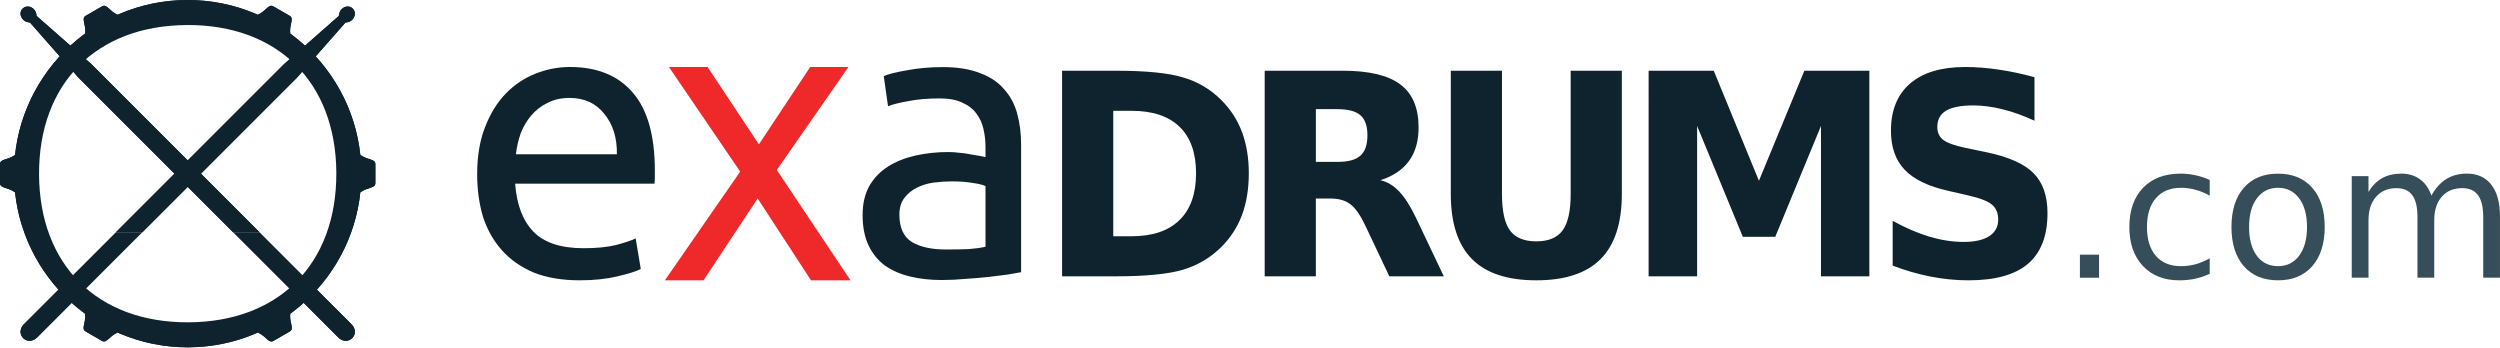
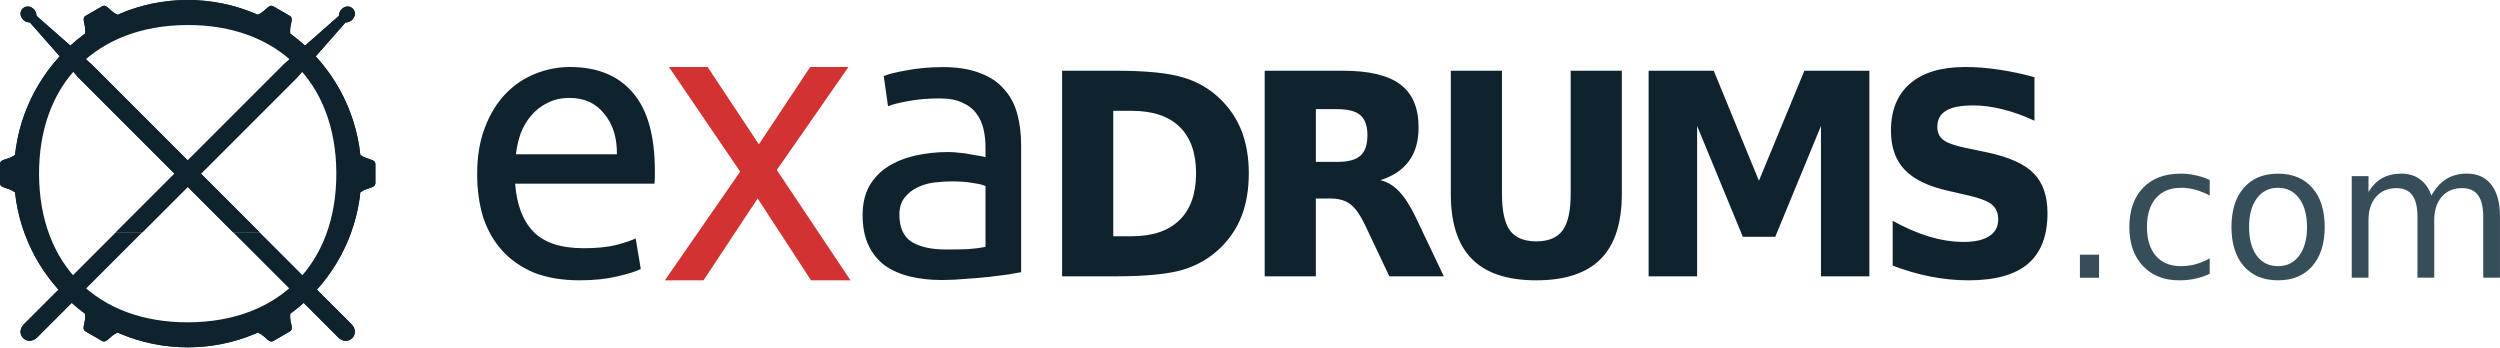
<svg xmlns="http://www.w3.org/2000/svg" width="77.524mm" height="10.77mm" viewBox="0 0 274.69 38.161" id="svg2" version="1.1">
  <defs id="defs4" />
  <g id="layer1" transform="translate(-26.29131,-275.1365)">
    <g transform="matrix(0.7479059,0,0,0.7479059,21.12031,50.75018)" id="text4190" style="font-style:normal;font-weight:normal;font-size:50px;line-height:125%;font-family:sans-serif;letter-spacing:70px;word-spacing:0px;fill:#0e232e;fill-opacity:1;stroke:none;stroke-width:1px;stroke-linecap:butt;stroke-linejoin:miter;stroke-opacity:1">
      <path id="path4151" style="font-style:normal;font-variant:normal;font-weight:normal;font-stretch:normal;font-size:57.5px;font-family:Ubuntu;-inkscape-font-specification:Ubuntu;letter-spacing:70px;fill:#0e232e;fill-opacity:1" d="m 77.015,325.618 q 0,-3.967 1.15,-6.9 1.15,-2.99 3.047,-4.945 1.897,-1.955 4.37,-2.933 2.473,-0.978 5.06,-0.978 6.037,0 9.258,3.795 3.22,3.737 3.22,11.443 0,0.345 0,0.92 0,0.517 -0.058,0.978 H 82.593 q 0.345,4.657 2.703,7.072 2.357,2.415 7.36,2.415 2.817,0 4.715,-0.46 1.955,-0.517 2.932,-0.978 l 0.748,4.485 q -0.978,0.517 -3.45,1.093 -2.415,0.575 -5.52,0.575 -3.91,0 -6.785,-1.15 -2.817,-1.208 -4.657,-3.277 -1.84,-2.07 -2.76,-4.888 -0.863,-2.875 -0.863,-6.268 z m 20.527,-2.933 q 0.058,-3.623 -1.84,-5.923 -1.84,-2.357 -5.117,-2.357 -1.84,0 -3.277,0.748 -1.38,0.69 -2.357,1.84 -0.978,1.15 -1.552,2.645 -0.517,1.495 -0.69,3.047 z" />
      <path id="path4153" style="font-style:normal;font-variant:normal;font-weight:normal;font-stretch:normal;font-size:57.5px;font-family:Ubuntu;-inkscape-font-specification:Ubuntu;letter-spacing:70px;fill:#0e232e;fill-opacity:1" d="m 145.888,336.672 q 1.897,0 3.335,-0.058 1.495,-0.115 2.473,-0.345 v -8.912 q -0.575,-0.287 -1.897,-0.46 -1.265,-0.23 -3.105,-0.23 -1.208,0 -2.587,0.172 -1.323,0.172 -2.473,0.748 -1.093,0.517 -1.84,1.495 -0.748,0.92 -0.748,2.473 0,2.875 1.84,4.025 1.84,1.093 5.003,1.093 z m -0.46,-26.795 q 3.22,0 5.405,0.863 2.243,0.805 3.565,2.357 1.38,1.495 1.955,3.623 0.575,2.07 0.575,4.6 v 18.688 q -0.69,0.115 -1.955,0.345 -1.208,0.172 -2.76,0.345 -1.552,0.172 -3.393,0.287 -1.782,0.172 -3.565,0.172 -2.53,0 -4.657,-0.517 -2.127,-0.517 -3.68,-1.61 -1.552,-1.15 -2.415,-2.99 -0.863,-1.84 -0.863,-4.428 0,-2.473 0.978,-4.255 1.035,-1.782 2.76,-2.875 1.725,-1.093 4.025,-1.61 2.3,-0.517 4.83,-0.517 0.805,0 1.667,0.115 0.863,0.058 1.61,0.23 0.805,0.115 1.38,0.23 0.575,0.115 0.805,0.172 v -1.495 q 0,-1.323 -0.287,-2.587 -0.287,-1.323 -1.035,-2.3 -0.748,-1.035 -2.07,-1.61 -1.265,-0.632 -3.335,-0.632 -2.645,0 -4.657,0.403 -1.955,0.345 -2.933,0.748 l -0.632,-4.428 q 1.035,-0.46 3.45,-0.863 2.415,-0.46 5.232,-0.46 z" />
    </g>
    <path id="path4162" d="m 242.209,282.499 c 1.197,0 2.429,0.095 3.695,0.287 1.266,0.182 2.574,0.46 3.927,0.833 v 4.781 c -1.197,-0.555 -2.366,-0.975 -3.505,-1.257 -1.139,-0.282 -2.213,-0.424 -3.226,-0.424 -1.343,0 -2.336,0.193 -2.979,0.576 -0.642,0.383 -0.965,0.978 -0.965,1.785 0,0.605 0.214,1.08 0.643,1.423 0.438,0.333 1.227,0.621 2.366,0.863 l 2.395,0.498 c 2.424,0.504 4.146,1.271 5.168,2.3 1.022,1.029 1.534,2.492 1.534,4.389 0,2.491 -0.715,4.347 -2.146,5.568 -1.421,1.21 -3.598,1.816 -6.528,1.816 -1.382,0 -2.768,-0.136 -4.16,-0.408 -1.392,-0.272 -2.785,-0.676 -4.177,-1.21 v -4.918 c 1.392,0.767 2.736,1.346 4.03,1.74 1.304,0.383 2.561,0.576 3.768,0.576 1.227,0 2.165,-0.213 2.817,-0.636 0.652,-0.424 0.98,-1.029 0.98,-1.816 0,-0.706 -0.225,-1.251 -0.673,-1.634 -0.438,-0.383 -1.319,-0.726 -2.643,-1.029 l -2.174,-0.5 c -2.181,-0.484 -3.777,-1.255 -4.79,-2.314 -1.003,-1.059 -1.505,-2.488 -1.505,-4.283 0,-2.249 0.701,-3.979 2.103,-5.189 1.402,-1.21 3.418,-1.816 6.046,-1.816 z m -99.22,0.408 h 5.929 c 3.31,0 5.772,0.248 7.388,0.742 1.626,0.484 3.019,1.311 4.177,2.481 1.022,1.019 1.781,2.194 2.278,3.526 0.496,1.331 0.744,2.839 0.744,4.524 0,1.705 -0.248,3.229 -0.744,4.57 -0.496,1.331 -1.256,2.505 -2.278,3.524 -1.168,1.17 -2.57,2.003 -4.205,2.497 -1.635,0.484 -4.089,0.726 -7.36,0.726 h -5.929 z m 22.261,0 h 8.586 c 2.872,0 4.974,0.501 6.308,1.499 1.343,0.999 2.016,2.576 2.016,4.735 0,1.493 -0.35,2.72 -1.051,3.678 -0.691,0.958 -1.739,1.664 -3.141,2.118 0.769,0.182 1.456,0.594 2.059,1.24 0.613,0.635 1.231,1.604 1.854,2.905 l 3.052,6.415 h -5.986 l -2.658,-5.613 c -0.535,-1.13 -1.081,-1.902 -1.635,-2.315 -0.545,-0.414 -1.274,-0.621 -2.19,-0.621 h -1.592 v 8.549 h -5.622 z m 20.45,0 h 5.622 v 13.543 c 0,1.866 0.292,3.201 0.876,4.008 0.594,0.797 1.557,1.197 2.89,1.197 1.343,0 2.308,-0.4 2.892,-1.197 0.594,-0.807 0.891,-2.142 0.891,-4.008 V 282.907 h 5.621 v 13.543 c 0,3.198 -0.773,5.578 -2.321,7.142 -1.548,1.563 -3.909,2.345 -7.083,2.345 -3.164,0 -5.52,-0.781 -7.068,-2.345 -1.548,-1.563 -2.321,-3.944 -2.321,-7.142 z m 21.735,0 h 7.156 l 4.965,12.091 4.993,-12.091 h 7.141 v 22.59 H 226.373 v -16.522 l -5.023,12.18 h -3.563 l -5.023,-12.18 v 16.522 h -5.33 z m -36.562,4.223 v 5.795 h 2.365 c 1.178,0 2.02,-0.227 2.527,-0.681 0.516,-0.454 0.774,-1.2 0.774,-2.239 0,-1.029 -0.258,-1.764 -0.774,-2.208 -0.506,-0.444 -1.349,-0.666 -2.527,-0.666 z m -22.261,0.182 v 13.783 h 2.014 c 2.297,0 4.05,-0.591 5.257,-1.771 1.217,-1.18 1.826,-2.895 1.826,-5.144 0,-2.239 -0.604,-3.943 -1.811,-5.113 -1.207,-1.17 -2.965,-1.755 -5.272,-1.755 z" style="fill:#0e232e;fill-opacity:1;stroke:none;stroke-width:0.963;stroke-linecap:round;stroke-linejoin:round;stroke-miterlimit:4;stroke-dasharray:none;stroke-dashoffset:0;stroke-opacity:1" />
    <g aria-label="x" id="text841" style="font-size:44.728px;line-height:125%;font-family:sans-serif;-inkscape-font-specification:sans-serif;text-align:center;letter-spacing:0px;word-spacing:0px;text-anchor:middle;fill:#ef2929;fill-opacity:1;stroke:none;stroke-width:4.193px;stroke-linecap:butt;stroke-linejoin:miter;stroke-opacity:1">
-       <path id="path838" style="font-style:normal;font-variant:normal;font-weight:normal;font-stretch:normal;font-family:FreeSans;-inkscape-font-specification:FreeSans;fill:#ef2929;fill-opacity:1;stroke:none;stroke-width:4.193px" d="m 99.791,282.498 7.828,11.496 -8.275,11.941 h 4.25 l 5.947,-8.99 5.859,8.99 h 4.34 l -8.096,-12.121 7.871,-11.316 h -4.203 l -5.637,8.498 -5.635,-8.498 z" />
+       <path id="path838" style="font-style:normal;font-variant:normal;font-weight:normal;font-stretch:normal;font-family:FreeSans;-inkscape-font-specification:FreeSans;fill:#d23232;fill-opacity:1;stroke:none;stroke-width:4.193px" d="m 99.791,282.498 7.828,11.496 -8.275,11.941 h 4.25 l 5.947,-8.99 5.859,8.99 h 4.34 l -8.096,-12.121 7.871,-11.316 h -4.203 l -5.637,8.498 -5.635,-8.498 z" />
    </g>
    <g aria-label=".com" id="text840" style="font-size:10px;line-height:125%;font-family:sans-serif;-inkscape-font-specification:sans-serif;text-align:center;letter-spacing:0px;word-spacing:0px;text-anchor:middle;fill:#364e59;stroke:#000000;stroke-width:0.938px;stroke-linecap:butt;stroke-linejoin:miter;stroke-opacity:1;fill-opacity:1" transform="matrix(2.040815,0,0,2.040815,50.32755,-345.403)">
      <path id="path848" style="fill:#364e59;fill-opacity:1;stroke:none;stroke-width:0.938px" d="m 105.613,313.414 c -0.853,0 -1.524,0.257 -2.016,0.768 -0.488,0.511 -0.732,1.212 -0.732,2.104 0,0.879 0.242,1.578 0.727,2.096 0.485,0.518 1.139,0.775 1.963,0.775 0.303,0 0.589,-0.029 0.855,-0.088 0.27,-0.059 0.531,-0.146 0.781,-0.264 v -0.83 c -0.254,0.14 -0.51,0.247 -0.768,0.318 -0.254,0.068 -0.511,0.102 -0.771,0.102 -0.583,0 -1.035,-0.183 -1.357,-0.551 -0.322,-0.371 -0.482,-0.891 -0.482,-1.559 0,-0.667 0.16,-1.185 0.482,-1.553 0.322,-0.371 0.775,-0.557 1.357,-0.557 0.26,0 0.518,0.036 0.771,0.107 0.257,0.068 0.514,0.173 0.768,0.312 v -0.84 c -0.247,-0.114 -0.504,-0.199 -0.768,-0.254 -0.264,-0.059 -0.534,-0.088 -0.811,-0.088 z m 5.26,0 c -0.785,0 -1.4,0.254 -1.846,0.762 -0.443,0.508 -0.664,1.211 -0.664,2.109 0,0.895 0.221,1.598 0.664,2.109 0.446,0.508 1.061,0.762 1.846,0.762 0.781,0 1.394,-0.254 1.84,-0.762 0.446,-0.511 0.67,-1.214 0.67,-2.109 0,-0.898 -0.224,-1.602 -0.67,-2.109 -0.446,-0.508 -1.059,-0.762 -1.84,-0.762 z m 6.625,0 c -0.394,0 -0.733,0.081 -1.02,0.24 -0.286,0.16 -0.533,0.407 -0.738,0.742 v -0.85 h -0.902 v 5.469 h 0.902 v -3.092 c 0,-0.531 0.136,-0.951 0.406,-1.26 0.27,-0.312 0.635,-0.469 1.094,-0.469 0.387,0 0.674,0.127 0.859,0.381 0.186,0.251 0.277,0.641 0.277,1.168 v 3.271 h 0.904 v -3.092 c 0,-0.534 0.134,-0.954 0.404,-1.264 0.27,-0.309 0.638,-0.465 1.104,-0.465 0.381,0 0.664,0.127 0.85,0.381 0.186,0.254 0.279,0.644 0.279,1.168 v 3.271 h 0.902 v -3.301 c 0,-0.736 -0.154,-1.302 -0.463,-1.699 -0.309,-0.4 -0.749,-0.602 -1.318,-0.602 -0.423,0 -0.791,0.097 -1.104,0.289 -0.312,0.192 -0.582,0.489 -0.807,0.893 -0.133,-0.384 -0.339,-0.677 -0.619,-0.879 -0.277,-0.202 -0.615,-0.303 -1.012,-0.303 z m -6.625,0.762 c 0.479,0 0.857,0.191 1.137,0.572 0.28,0.378 0.42,0.889 0.42,1.537 0,0.651 -0.14,1.165 -0.42,1.543 -0.28,0.378 -0.658,0.566 -1.137,0.566 -0.485,0 -0.868,-0.186 -1.148,-0.561 -0.277,-0.378 -0.414,-0.895 -0.414,-1.549 0,-0.654 0.14,-1.169 0.42,-1.543 0.28,-0.378 0.661,-0.566 1.143,-0.566 z m -10.67,3.6 v 1.24 h 1.031 v -1.24 z" />
    </g>
    <path id="path2372" d="m 54.609,276.764 c 0.958,-0.424 1.178,-1.238 1.724,-0.923 l 1.786,1.031 c 0.527,0.304 -0.053,0.914 0.061,1.955 z" style="fill:#0e232e;fill-opacity:1;fill-rule:evenodd;stroke:none;stroke-width:0.206px;stroke-linecap:butt;stroke-linejoin:miter;stroke-opacity:1" />
    <path style="fill:#0e232e;fill-opacity:1;fill-rule:evenodd;stroke:none;stroke-width:0.206px;stroke-linecap:butt;stroke-linejoin:miter;stroke-opacity:1" d="m 35.647,309.606 c 0.111,1.042 -0.483,1.639 0.061,1.955 l 1.786,1.031 c 0.527,0.304 0.765,-0.503 1.724,-0.923 z" id="path2374" />
    <path style="fill:#0e232e;fill-opacity:1;fill-rule:evenodd;stroke:none;stroke-width:0.206px;stroke-linecap:butt;stroke-linejoin:miter;stroke-opacity:1" d="m 65.876,292.154 c 0.847,0.617 1.661,0.401 1.661,1.031 v 2.063 c 0,0.608 -0.818,0.411 -1.662,1.031 z" id="path2376" />
    <path id="path2378" d="m 27.953,292.154 c -0.847,0.617 -1.661,0.401 -1.661,1.031 v 2.063 c 0,0.608 0.818,0.411 1.662,1.031 z" style="fill:#0e232e;fill-opacity:1;fill-rule:evenodd;stroke:none;stroke-width:0.206px;stroke-linecap:butt;stroke-linejoin:miter;stroke-opacity:1" />
    <path id="path2380" d="m 58.182,309.607 c -0.111,1.042 0.483,1.639 -0.061,1.955 l -1.786,1.031 c -0.527,0.304 -0.765,-0.503 -1.724,-0.924 z" style="fill:#0e232e;fill-opacity:1;fill-rule:evenodd;stroke:none;stroke-width:0.206px;stroke-linecap:butt;stroke-linejoin:miter;stroke-opacity:1" />
    <path style="fill:#0e232e;fill-opacity:1;fill-rule:evenodd;stroke:none;stroke-width:0.206px;stroke-linecap:butt;stroke-linejoin:miter;stroke-opacity:1" d="m 39.22,276.764 c -0.958,-0.424 -1.178,-1.238 -1.724,-0.923 l -1.786,1.031 c -0.527,0.304 0.053,0.914 -0.061,1.955 z" id="path2382" />
    <path style="color:#000000;font-style:normal;font-variant:normal;font-weight:normal;font-stretch:normal;font-size:medium;line-height:normal;font-family:sans-serif;text-indent:0;text-align:start;text-decoration:none;text-decoration-line:none;text-decoration-style:solid;text-decoration-color:#000000;letter-spacing:normal;word-spacing:normal;text-transform:none;writing-mode:lr-tb;direction:ltr;baseline-shift:baseline;text-anchor:start;white-space:normal;clip-rule:nonzero;display:inline;overflow:visible;visibility:visible;opacity:1;isolation:auto;mix-blend-mode:normal;color-interpolation:sRGB;color-interpolation-filters:linearRGB;solid-color:#000000;solid-opacity:1;fill:#0e232e;fill-opacity:1;fill-rule:nonzero;stroke:none;stroke-width:0.916;stroke-linecap:round;stroke-linejoin:round;stroke-miterlimit:4;stroke-dasharray:none;stroke-dashoffset:0;stroke-opacity:1;color-rendering:auto;image-rendering:auto;shape-rendering:auto;text-rendering:auto;enable-background:accumulate" d="m 46.831,275.137 c -10.529,0.046 -19.039,8.628 -18.997,19.157 0.038,10.529 8.62,19.042 19.149,19.004 10.529,-0.038 19.046,-8.613 19.012,-19.141 a 0.516,0.516 0 0 0 -3.04e-4,-0.015 0.516,0.516 0 0 0 0,-0.015 c -0.046,-10.529 -8.635,-19.035 -19.164,-18.989 z m 0.004,1.031 c 9.972,-0.038 18.081,7.991 18.128,17.963 a 0.516,0.516 0 0 0 3.81e-4,0.015 0.516,0.516 0 0 0 0,0.015 c 0.031,9.972 -8.013,18.071 -17.984,18.107 -9.972,0.031 -18.074,-8.006 -18.114,-17.977 -0.038,-9.972 7.998,-18.077 17.97,-18.121 z" id="path2386" />
    <path style="fill:#0e232e;fill-opacity:1;fill-rule:evenodd;stroke:none;stroke-width:0.183px;stroke-linecap:butt;stroke-linejoin:miter;stroke-opacity:1" d="m 29.397,275.852 c -0.218,-0.015 -0.438,0.053 -0.619,0.231 -0.362,0.362 -0.275,0.881 0.076,1.235 0.289,0.295 0.727,0.291 0.727,0.291 l 5.308,6.034 17.019,17.019 h 2.906 l -18.472,-18.472 -6.034,-5.308 c 0,0 -0.003,-0.424 -0.291,-0.727 -0.179,-0.179 -0.398,-0.286 -0.616,-0.304 z" id="path2388" />
    <path style="fill:#0e232e;fill-opacity:1;fill-rule:evenodd;stroke:none;stroke-width:0.183px;stroke-linecap:butt;stroke-linejoin:miter;stroke-opacity:1" d="m 64.432,275.852 c -0.219,0.015 -0.437,0.125 -0.616,0.304 -0.289,0.303 -0.291,0.727 -0.291,0.727 l -6.034,5.308 -18.472,18.472 h 2.906 l 17.019,-17.019 5.308,-6.034 c 0,0 0.438,0.004 0.727,-0.291 0.347,-0.354 0.435,-0.873 0.076,-1.235 -0.181,-0.178 -0.4,-0.249 -0.619,-0.231 z" id="path2390" />
    <path style="fill:#0e232e;fill-opacity:1;fill-rule:evenodd;stroke:none;stroke-width:0.183px;stroke-linecap:butt;stroke-linejoin:miter;stroke-opacity:1" d="m 60.374,306.239 a 18.066,18.066 0 0 1 -1.448,1.444 l 4.514,4.514 c 1.092,1.092 2.555,-0.351 1.453,-1.453 z" id="path2392" />
    <path style="fill:#0e232e;fill-opacity:1;fill-rule:evenodd;stroke:none;stroke-width:0.183px;stroke-linecap:butt;stroke-linejoin:miter;stroke-opacity:1" d="m 33.456,306.228 -4.519,4.515 c -1.102,1.102 0.362,2.545 1.453,1.453 l 4.515,-4.515 A 18.061,18.061 0 0 1 33.456,306.228 Z" id="path2394" />
    <path style="fill:#0e232e;fill-opacity:1;fill-rule:evenodd;stroke:none;stroke-width:0.206px;stroke-linecap:butt;stroke-linejoin:miter;stroke-opacity:1" d="m 54.609,276.764 c 0.958,-0.424 1.178,-1.238 1.724,-0.923 l 1.786,1.031 c 0.527,0.304 -0.053,0.914 0.061,1.955 z" id="path2396" />
    <path id="path2398" d="m 35.647,309.606 c 0.111,1.042 -0.483,1.639 0.061,1.954 l 1.786,1.031 c 0.527,0.304 0.765,-0.503 1.724,-0.924 z" style="fill:#0e232e;fill-opacity:1;fill-rule:evenodd;stroke:none;stroke-width:0.206px;stroke-linecap:butt;stroke-linejoin:miter;stroke-opacity:1" />
    <path id="path2400" d="m 65.876,292.154 c 0.847,0.617 1.661,0.401 1.661,1.031 v 2.063 c 0,0.608 -0.818,0.411 -1.662,1.031 z" style="fill:#0e232e;fill-opacity:1;fill-rule:evenodd;stroke:none;stroke-width:0.206px;stroke-linecap:butt;stroke-linejoin:miter;stroke-opacity:1" />
    <path style="fill:#0e232e;fill-opacity:1;fill-rule:evenodd;stroke:none;stroke-width:0.206px;stroke-linecap:butt;stroke-linejoin:miter;stroke-opacity:1" d="m 27.953,292.154 c -0.847,0.617 -1.661,0.401 -1.661,1.031 v 2.063 c 0,0.608 0.818,0.411 1.662,1.031 z" id="path2402" />
    <path style="fill:#0e232e;fill-opacity:1;fill-rule:evenodd;stroke:none;stroke-width:0.206px;stroke-linecap:butt;stroke-linejoin:miter;stroke-opacity:1" d="m 58.182,309.607 c -0.111,1.042 0.483,1.639 -0.061,1.955 l -1.786,1.031 c -0.527,0.304 -0.765,-0.503 -1.724,-0.924 z" id="path2404" />
    <path id="path2406" d="m 39.22,276.764 c -0.958,-0.424 -1.178,-1.238 -1.724,-0.923 l -1.786,1.031 c -0.527,0.304 0.053,0.914 -0.061,1.955 z" style="fill:#0e232e;fill-opacity:1;fill-rule:evenodd;stroke:none;stroke-width:0.206px;stroke-linecap:butt;stroke-linejoin:miter;stroke-opacity:1" />
    <path id="path2410" d="m 46.831,275.137 c -10.529,0.046 -19.039,8.628 -18.997,19.157 0.046,10.529 8.62,19.042 19.149,19.004 10.529,-0.038 19.046,-8.613 19.012,-19.141 0,-0.004 -1.51e-4,-0.009 -3.04e-4,-0.015 7.6e-5,-0.004 7.6e-5,-0.009 0,-0.015 -0.053,-10.529 -8.635,-19.035 -19.164,-18.989 z m 0.004,2.749 c 9.972,-0.046 16.363,6.273 16.411,16.245 7.7e-5,0.004 2.28e-4,0.023 3.05e-4,0.031 0.031,9.972 -6.295,16.353 -16.267,16.389 -9.972,0.038 -16.357,-6.288 -16.397,-16.259 -0.038,-9.972 6.281,-16.36 16.252,-16.403 z" style="color:#000000;font-style:normal;font-variant:normal;font-weight:normal;font-stretch:normal;font-size:medium;line-height:normal;font-family:sans-serif;text-indent:0;text-align:start;text-decoration:none;text-decoration-line:none;text-decoration-style:solid;text-decoration-color:#000000;letter-spacing:normal;word-spacing:normal;text-transform:none;writing-mode:lr-tb;direction:ltr;baseline-shift:baseline;text-anchor:start;white-space:normal;clip-rule:nonzero;display:inline;overflow:visible;visibility:visible;opacity:1;isolation:auto;mix-blend-mode:normal;color-interpolation:sRGB;color-interpolation-filters:linearRGB;solid-color:#000000;solid-opacity:1;fill:#0e232e;fill-opacity:1;fill-rule:nonzero;stroke:none;stroke-width:0.916;stroke-linecap:round;stroke-linejoin:round;stroke-miterlimit:4;stroke-dasharray:none;stroke-dashoffset:0;stroke-opacity:1;color-rendering:auto;image-rendering:auto;shape-rendering:auto;text-rendering:auto;enable-background:accumulate" />
    <path id="path2412" d="m 29.398,275.852 c -0.219,-0.015 -0.438,0.053 -0.619,0.231 -0.362,0.362 -0.274,0.881 0.076,1.235 0.288,0.295 0.727,0.291 0.727,0.291 l 5.308,6.034 17.019,17.019 h 2.906 l -18.472,-18.472 -6.034,-5.308 c 0,0 -0.003,-0.424 -0.291,-0.727 -0.179,-0.179 -0.397,-0.286 -0.616,-0.304 z" style="fill:#0e232e;fill-opacity:1;fill-rule:evenodd;stroke:none;stroke-width:0.183px;stroke-linecap:butt;stroke-linejoin:miter;stroke-opacity:1" />
    <path id="path2414" d="m 64.432,275.852 c -0.219,0.015 -0.437,0.125 -0.616,0.304 -0.288,0.303 -0.291,0.727 -0.291,0.727 l -6.034,5.308 -18.472,18.472 h 2.906 l 17.019,-17.019 5.308,-6.034 c 0,0 0.438,0.004 0.727,-0.291 0.347,-0.355 0.435,-0.873 0.076,-1.235 -0.181,-0.177 -0.401,-0.249 -0.619,-0.231 z" style="fill:#0e232e;fill-opacity:1;fill-rule:evenodd;stroke:none;stroke-width:0.183px;stroke-linecap:butt;stroke-linejoin:miter;stroke-opacity:1" />
    <path id="path2416" d="m 54.811,300.662 h -2.906 l 11.535,11.535 c 1.092,1.092 2.555,-0.351 1.453,-1.453 z" style="fill:#0e232e;fill-opacity:1;fill-rule:evenodd;stroke:none;stroke-width:0.183px;stroke-linecap:butt;stroke-linejoin:miter;stroke-opacity:1" />
    <path id="path2418" d="m 39.018,300.662 -10.081,10.081 c -1.102,1.102 0.361,2.545 1.453,1.453 l 11.535,-11.535 z" style="fill:#0e232e;fill-opacity:1;fill-rule:evenodd;stroke:none;stroke-width:0.183px;stroke-linecap:butt;stroke-linejoin:miter;stroke-opacity:1" />
  </g>
</svg>
